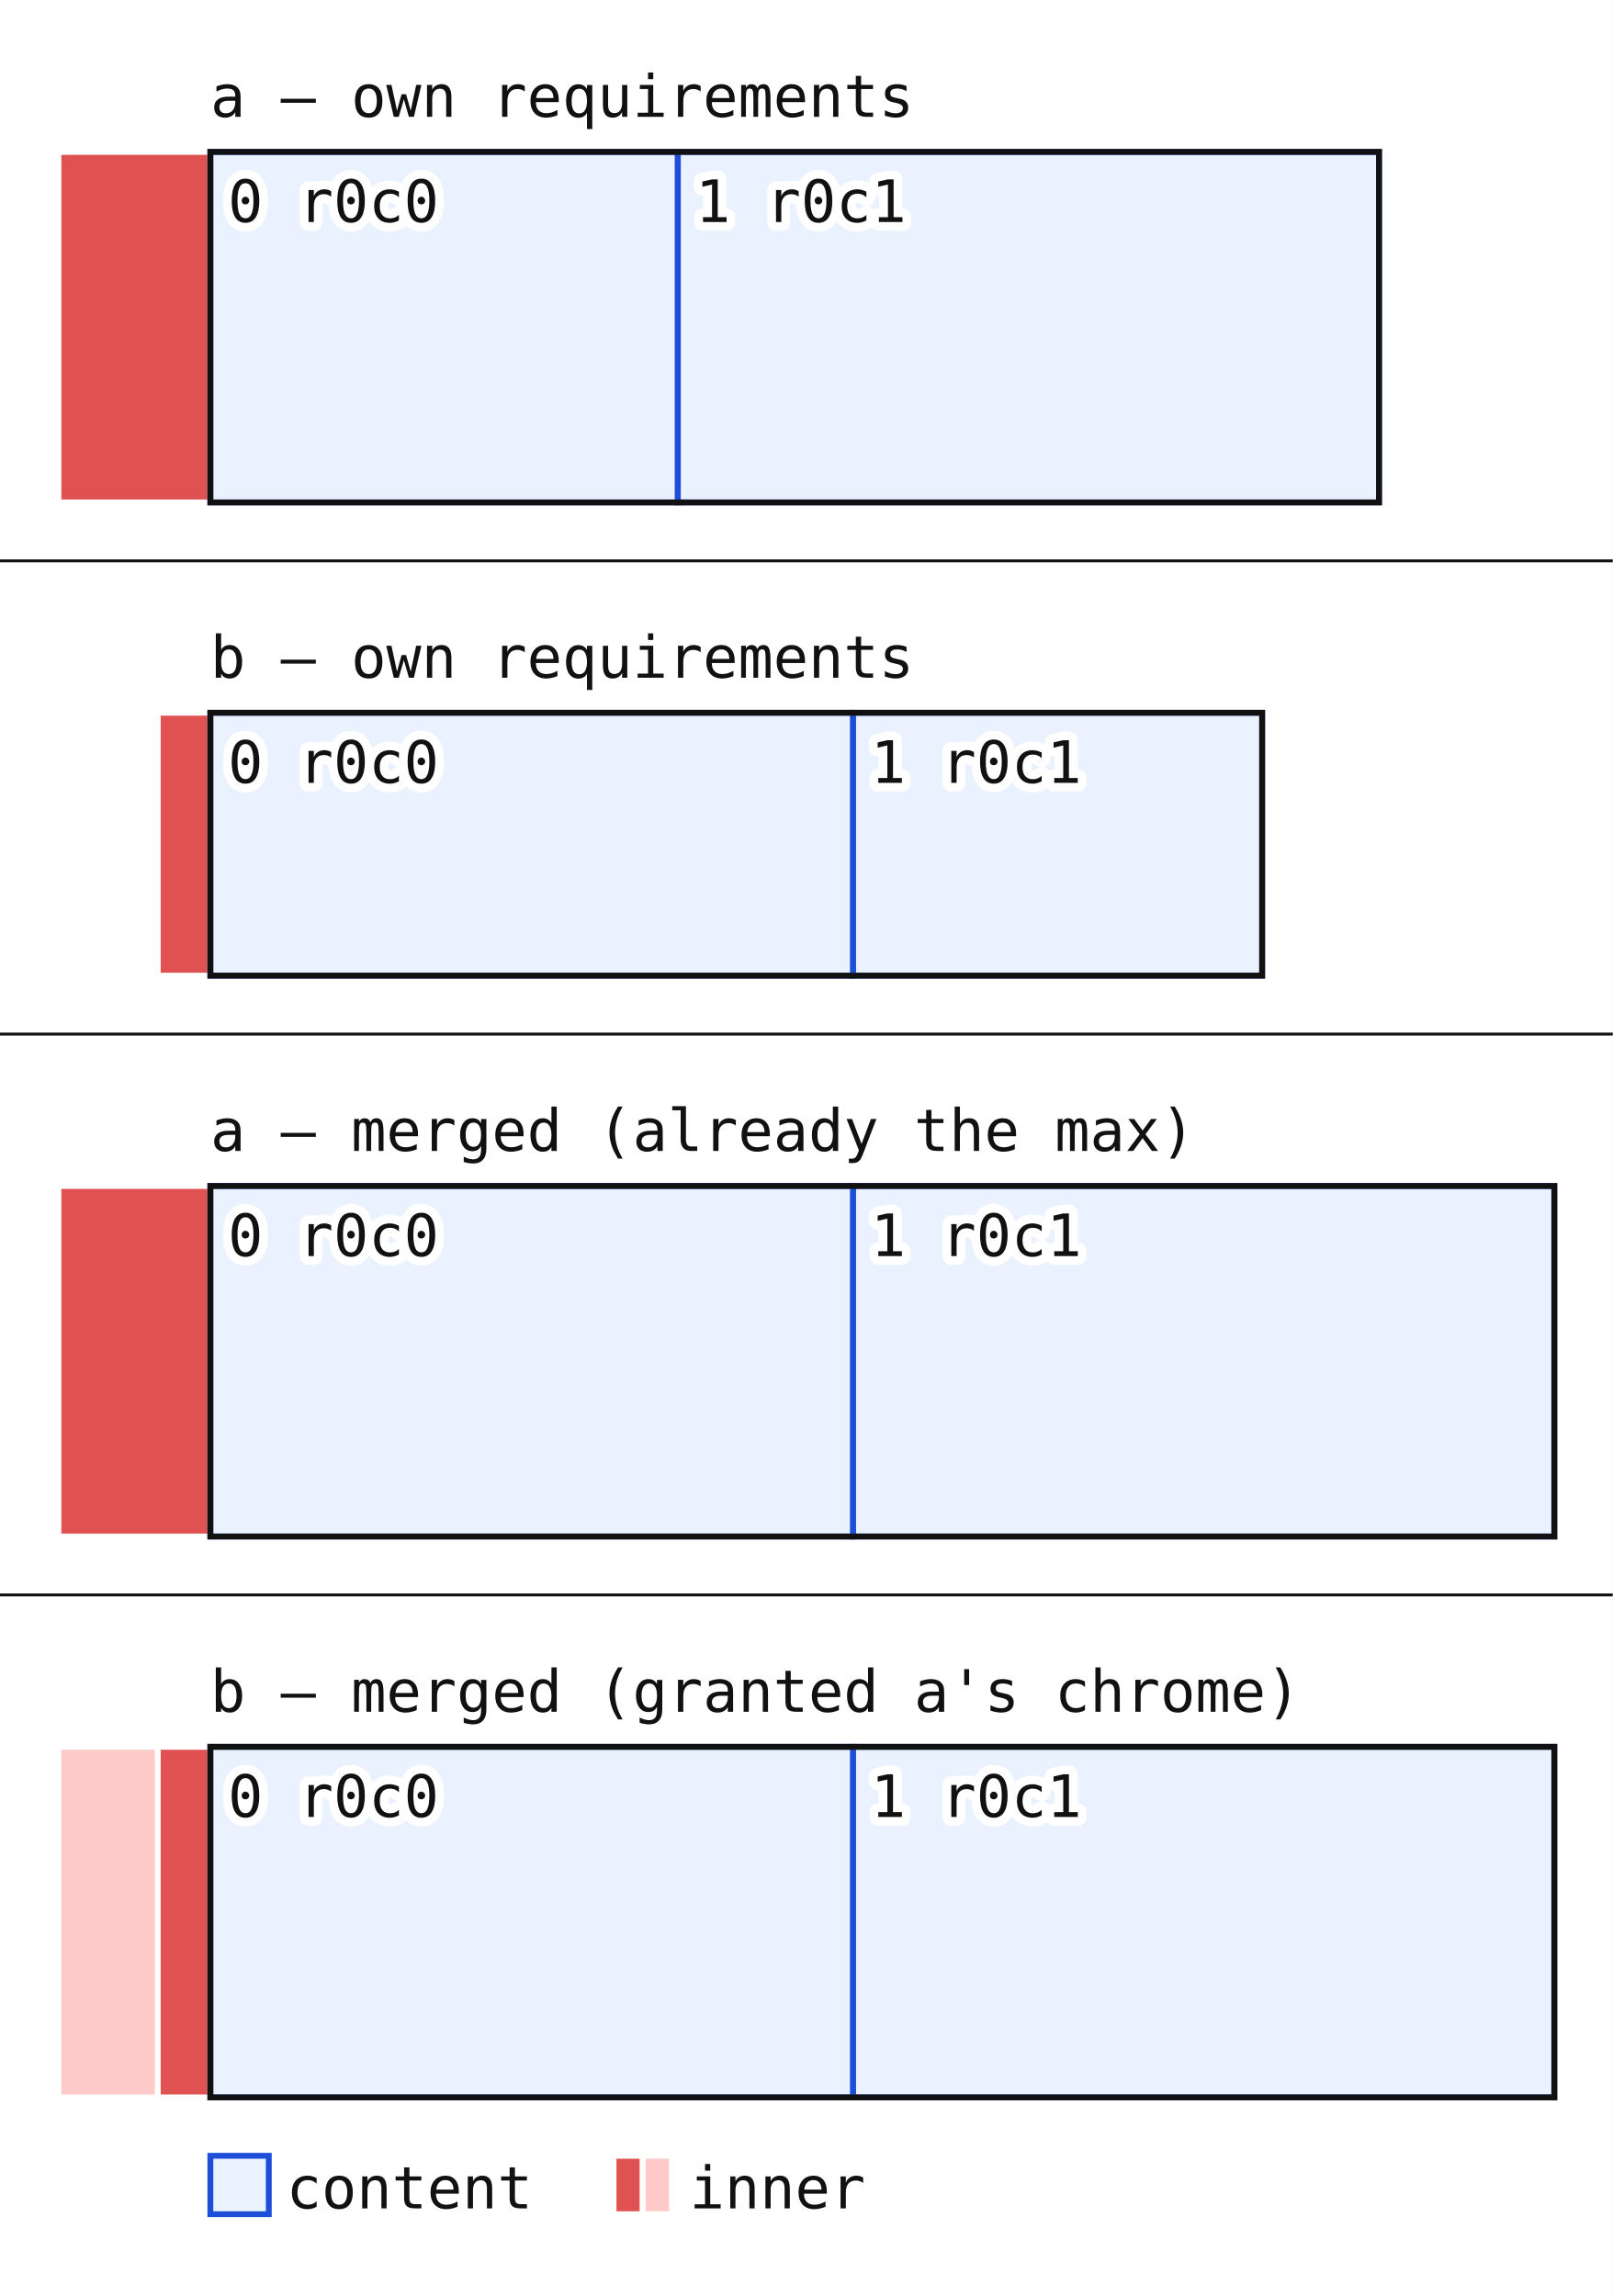
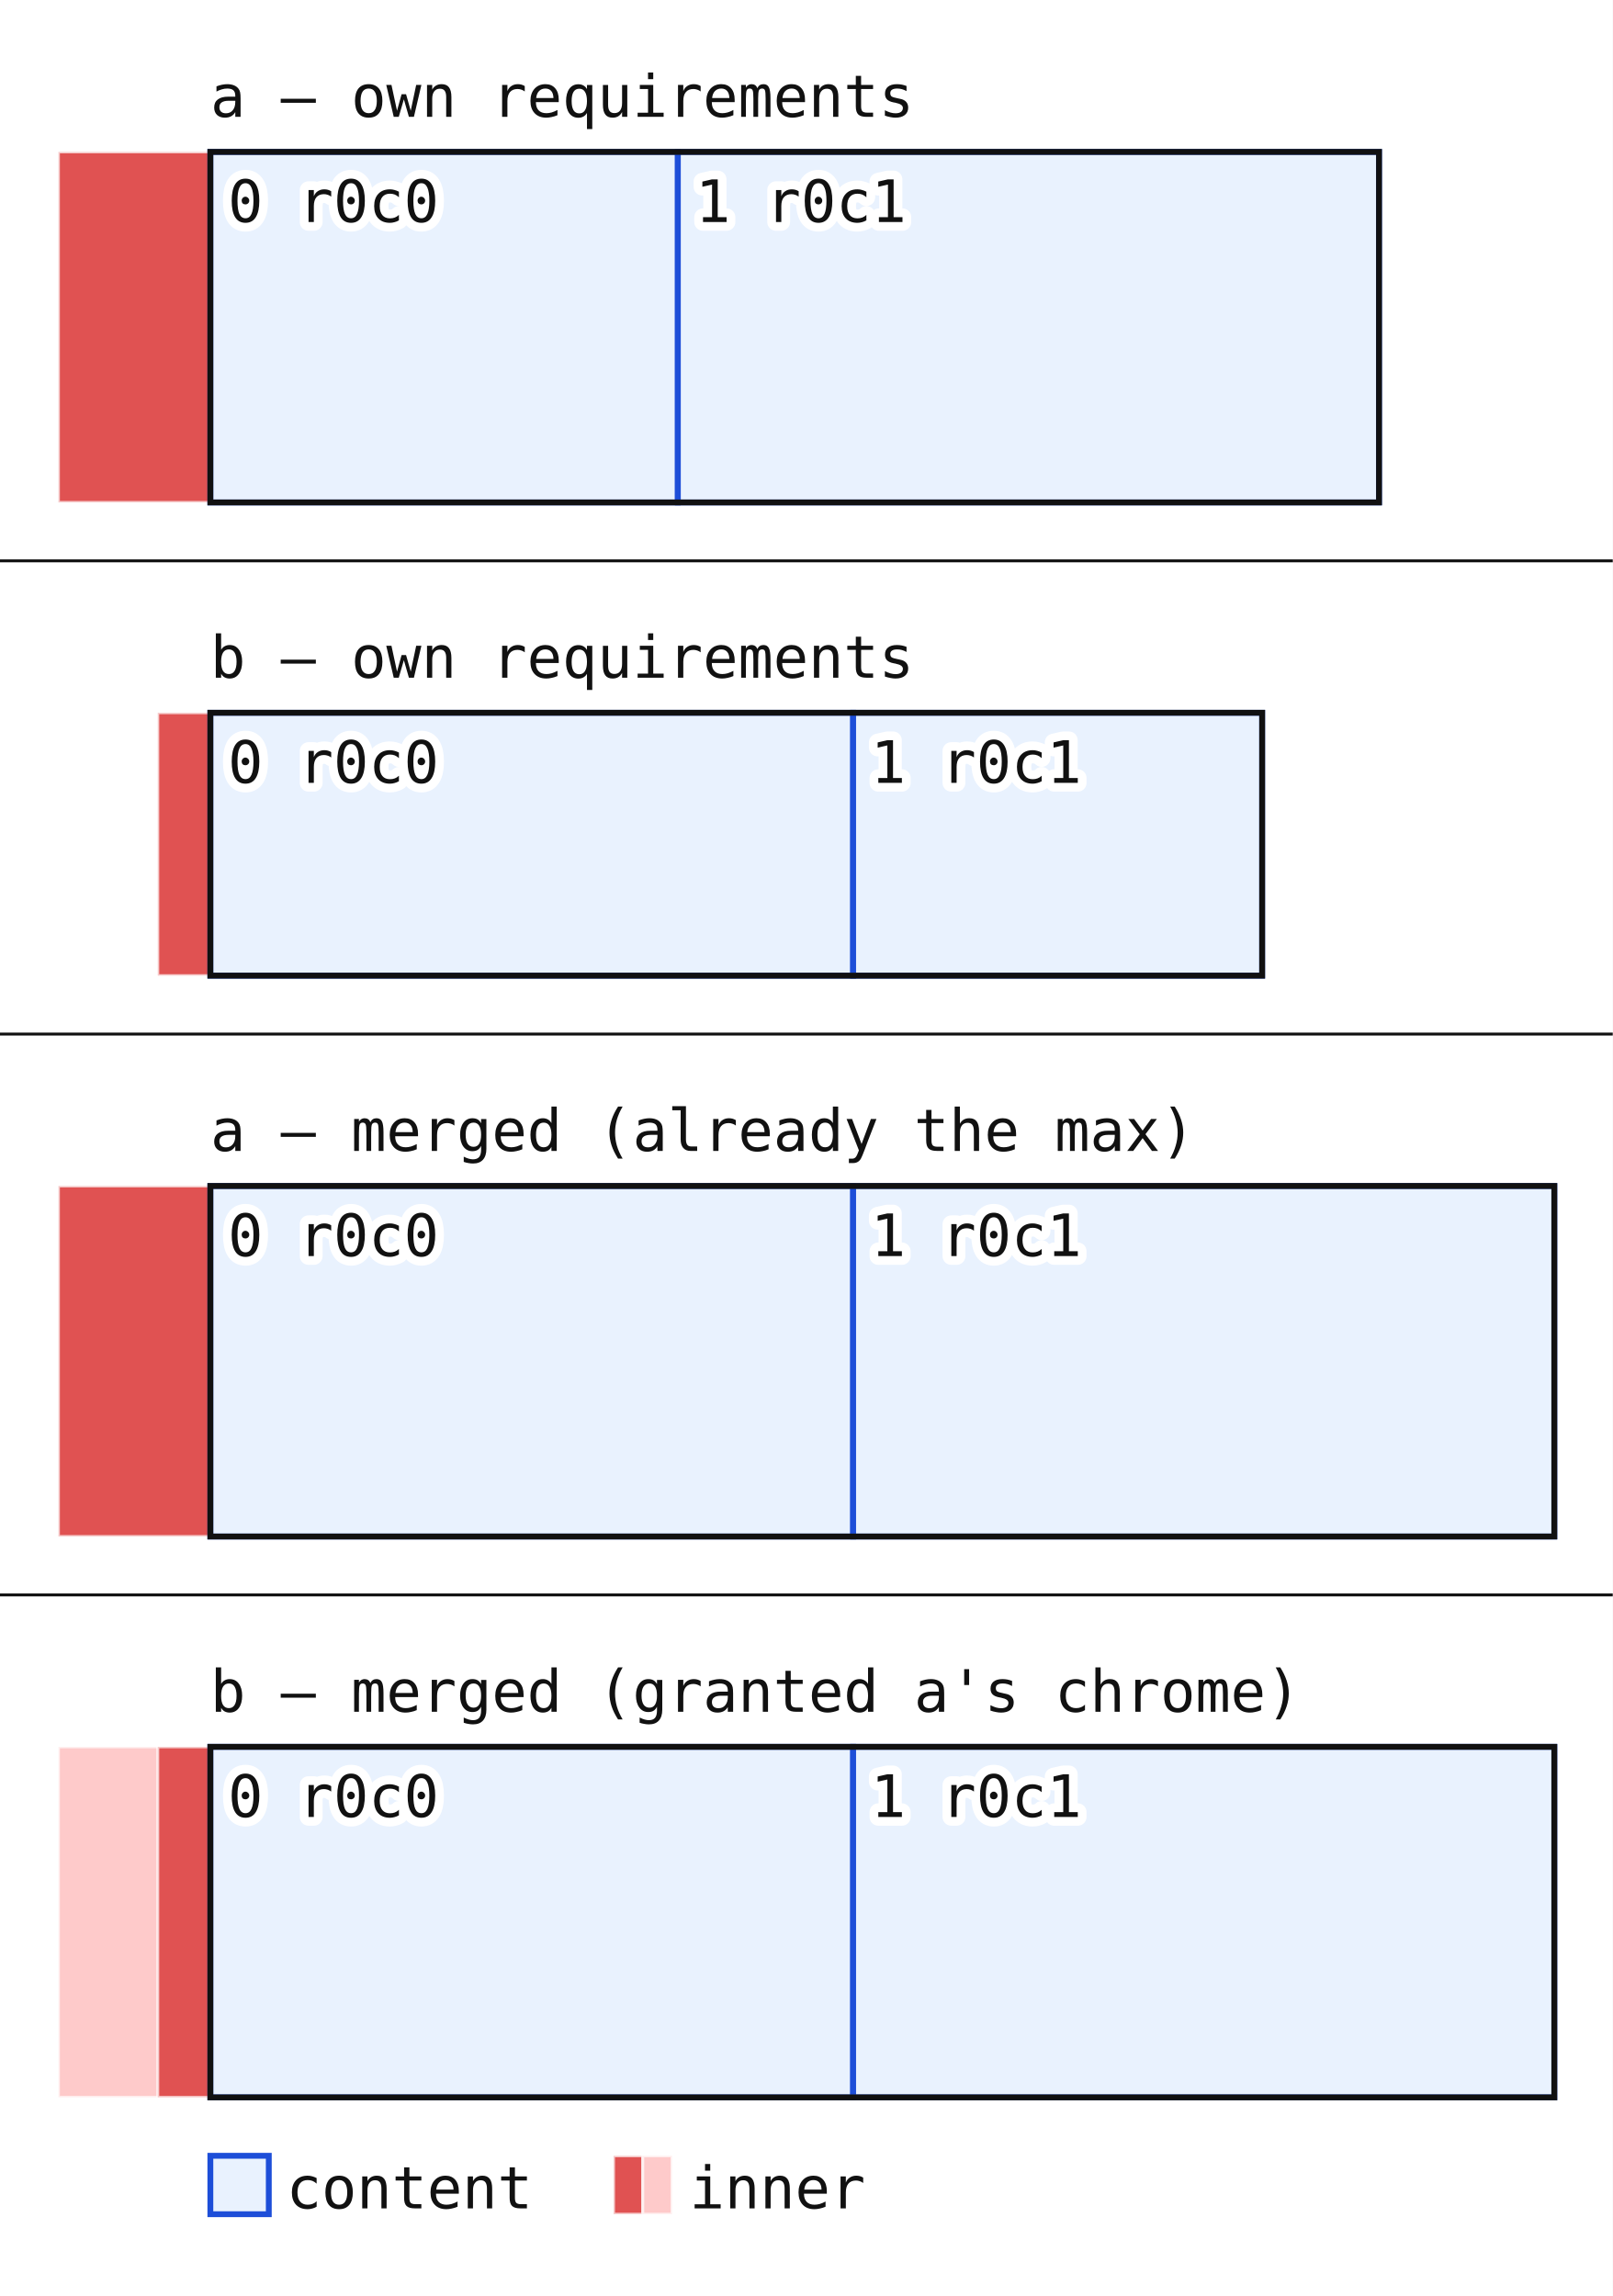
<svg xmlns="http://www.w3.org/2000/svg" viewBox="-36 -10 276 393" font-family="monospace" font-size="10">
  <rect x="-36" y="-10" width="276" height="393" fill="#ffffff" />
  <rect x="0" y="0" width="0" height="0" fill="#dbeafe" fill-opacity="0.6" stroke="#1d4ed8" />
  <text x="0" y="10" fill="#111111" stroke="#ffffff" stroke-width="3" stroke-linejoin="round" paint-order="stroke">a — own requirements</text>
-   <rect x="-26" y="16" width="26" height="60" fill="#fecaca" stroke="#ffffff" stroke-width="1" />
-   <rect x="-26" y="16" width="26" height="60" fill="#e05252" stroke="#ffffff" stroke-width="1" />
+   <rect x="-26" y="16" width="26" height="60" fill="#fecaca" stroke="#ffffff" stroke-width="0.5" stroke-opacity="0.7" />
+   <rect x="-26" y="16" width="26" height="60" fill="#e05252" stroke="#ffffff" stroke-width="0.5" stroke-opacity="0.7" />
  <rect x="0" y="16" width="80" height="60" fill="#dbeafe" fill-opacity="0.6" stroke="#1d4ed8" />
  <text x="3" y="28" fill="#111111" stroke="#ffffff" stroke-width="3" stroke-linejoin="round" paint-order="stroke">0 r0c0</text>
  <rect x="80" y="16" width="120" height="60" fill="#dbeafe" fill-opacity="0.6" stroke="#1d4ed8" />
  <text x="83" y="28" fill="#111111" stroke="#ffffff" stroke-width="3" stroke-linejoin="round" paint-order="stroke">1 r0c1</text>
  <rect x="0" y="16" width="200" height="60" fill="none" stroke="#111111" stroke-width="1" />
  <rect x="0" y="96" width="0" height="0" fill="#dbeafe" fill-opacity="0.6" stroke="#1d4ed8" />
  <text x="0" y="106" fill="#111111" stroke="#ffffff" stroke-width="3" stroke-linejoin="round" paint-order="stroke">b — own requirements</text>
-   <rect x="-9" y="112" width="9" height="45" fill="#fecaca" stroke="#ffffff" stroke-width="1" />
-   <rect x="-9" y="112" width="9" height="45" fill="#e05252" stroke="#ffffff" stroke-width="1" />
+   <rect x="-9" y="112" width="9" height="45" fill="#fecaca" stroke="#ffffff" stroke-width="0.5" stroke-opacity="0.7" />
+   <rect x="-9" y="112" width="9" height="45" fill="#e05252" stroke="#ffffff" stroke-width="0.5" stroke-opacity="0.7" />
  <rect x="0" y="112" width="110" height="45" fill="#dbeafe" fill-opacity="0.6" stroke="#1d4ed8" />
  <text x="3" y="124" fill="#111111" stroke="#ffffff" stroke-width="3" stroke-linejoin="round" paint-order="stroke">0 r0c0</text>
  <rect x="110" y="112" width="70" height="45" fill="#dbeafe" fill-opacity="0.6" stroke="#1d4ed8" />
  <text x="113" y="124" fill="#111111" stroke="#ffffff" stroke-width="3" stroke-linejoin="round" paint-order="stroke">1 r0c1</text>
  <rect x="0" y="112" width="180" height="45" fill="none" stroke="#111111" stroke-width="1" />
  <rect x="0" y="177" width="0" height="0" fill="#dbeafe" fill-opacity="0.6" stroke="#1d4ed8" />
  <text x="0" y="187" fill="#111111" stroke="#ffffff" stroke-width="3" stroke-linejoin="round" paint-order="stroke">a — merged (already the max)</text>
-   <rect x="-26" y="193" width="26" height="60" fill="#fecaca" stroke="#ffffff" stroke-width="1" />
-   <rect x="-26" y="193" width="26" height="60" fill="#e05252" stroke="#ffffff" stroke-width="1" />
+   <rect x="-26" y="193" width="26" height="60" fill="#fecaca" stroke="#ffffff" stroke-width="0.5" stroke-opacity="0.7" />
+   <rect x="-26" y="193" width="26" height="60" fill="#e05252" stroke="#ffffff" stroke-width="0.5" stroke-opacity="0.7" />
  <rect x="0" y="193" width="110" height="60" fill="#dbeafe" fill-opacity="0.6" stroke="#1d4ed8" />
  <text x="3" y="205" fill="#111111" stroke="#ffffff" stroke-width="3" stroke-linejoin="round" paint-order="stroke">0 r0c0</text>
  <rect x="110" y="193" width="120" height="60" fill="#dbeafe" fill-opacity="0.6" stroke="#1d4ed8" />
  <text x="113" y="205" fill="#111111" stroke="#ffffff" stroke-width="3" stroke-linejoin="round" paint-order="stroke">1 r0c1</text>
  <rect x="0" y="193" width="230" height="60" fill="none" stroke="#111111" stroke-width="1" />
  <rect x="0" y="273" width="0" height="0" fill="#dbeafe" fill-opacity="0.6" stroke="#1d4ed8" />
  <text x="0" y="283" fill="#111111" stroke="#ffffff" stroke-width="3" stroke-linejoin="round" paint-order="stroke">b — merged (granted a's chrome)</text>
-   <rect x="-26" y="289" width="26" height="60" fill="#fecaca" stroke="#ffffff" stroke-width="1" />
-   <rect x="-9" y="289" width="9" height="60" fill="#e05252" stroke="#ffffff" stroke-width="1" />
+   <rect x="-26" y="289" width="26" height="60" fill="#fecaca" stroke="#ffffff" stroke-width="0.5" stroke-opacity="0.7" />
+   <rect x="-9" y="289" width="9" height="60" fill="#e05252" stroke="#ffffff" stroke-width="0.5" stroke-opacity="0.7" />
  <rect x="0" y="289" width="110" height="60" fill="#dbeafe" fill-opacity="0.6" stroke="#1d4ed8" />
  <text x="3" y="301" fill="#111111" stroke="#ffffff" stroke-width="3" stroke-linejoin="round" paint-order="stroke">0 r0c0</text>
  <rect x="110" y="289" width="120" height="60" fill="#dbeafe" fill-opacity="0.6" stroke="#1d4ed8" />
  <text x="113" y="301" fill="#111111" stroke="#ffffff" stroke-width="3" stroke-linejoin="round" paint-order="stroke">1 r0c1</text>
  <rect x="0" y="289" width="230" height="60" fill="none" stroke="#111111" stroke-width="1" />
  <rect x="0" y="359" width="10" height="10" fill="#dbeafe" fill-opacity="0.6" stroke="#1d4ed8" />
  <text x="13" y="368" fill="#111111" stroke="#ffffff" stroke-width="3" stroke-linejoin="round" paint-order="stroke">content</text>
-   <rect x="69" y="359" width="5" height="10" fill="#e05252" stroke="#ffffff" stroke-width="1" />
-   <rect x="74" y="359" width="5" height="10" fill="#fecaca" stroke="#ffffff" stroke-width="1" />
+   <rect x="69" y="359" width="5" height="10" fill="#e05252" stroke="#ffffff" stroke-width="0.5" stroke-opacity="0.7" />
+   <rect x="74" y="359" width="5" height="10" fill="#fecaca" stroke="#ffffff" stroke-width="0.5" stroke-opacity="0.7" />
  <text x="82" y="368" fill="#111111" stroke="#ffffff" stroke-width="3" stroke-linejoin="round" paint-order="stroke">inner</text>
  <line x1="-36" y1="86" x2="240" y2="86" stroke="#111111" stroke-width="0.5" />
  <line x1="-36" y1="167" x2="240" y2="167" stroke="#111111" stroke-width="0.5" />
  <line x1="-36" y1="263" x2="240" y2="263" stroke="#111111" stroke-width="0.5" />
</svg>
